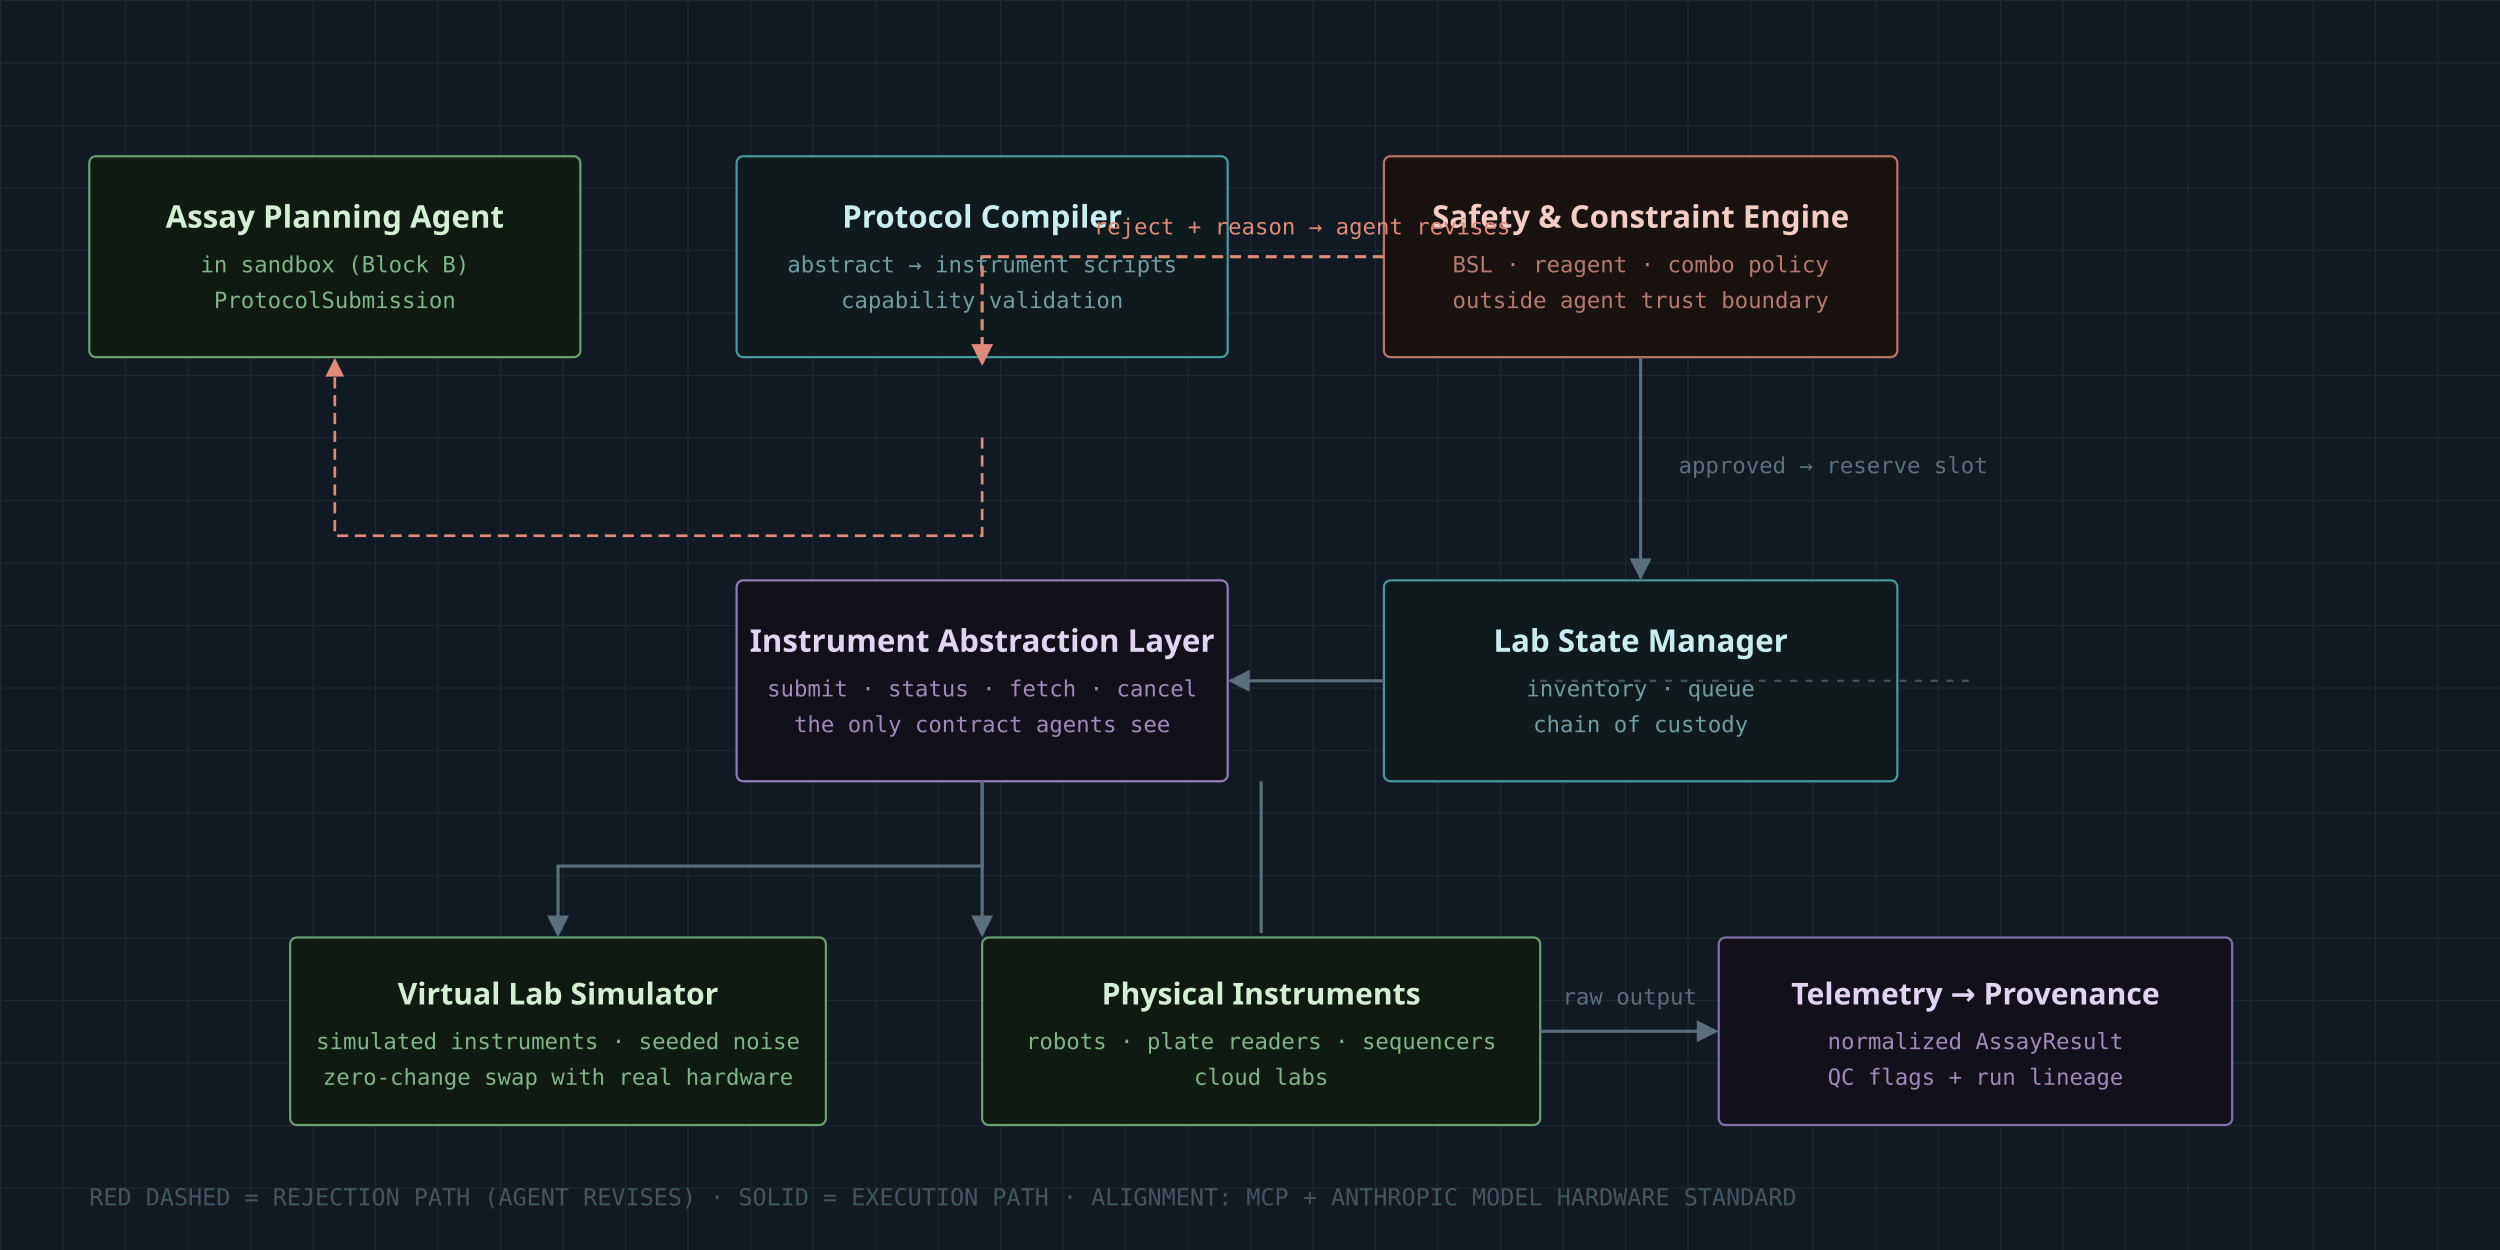
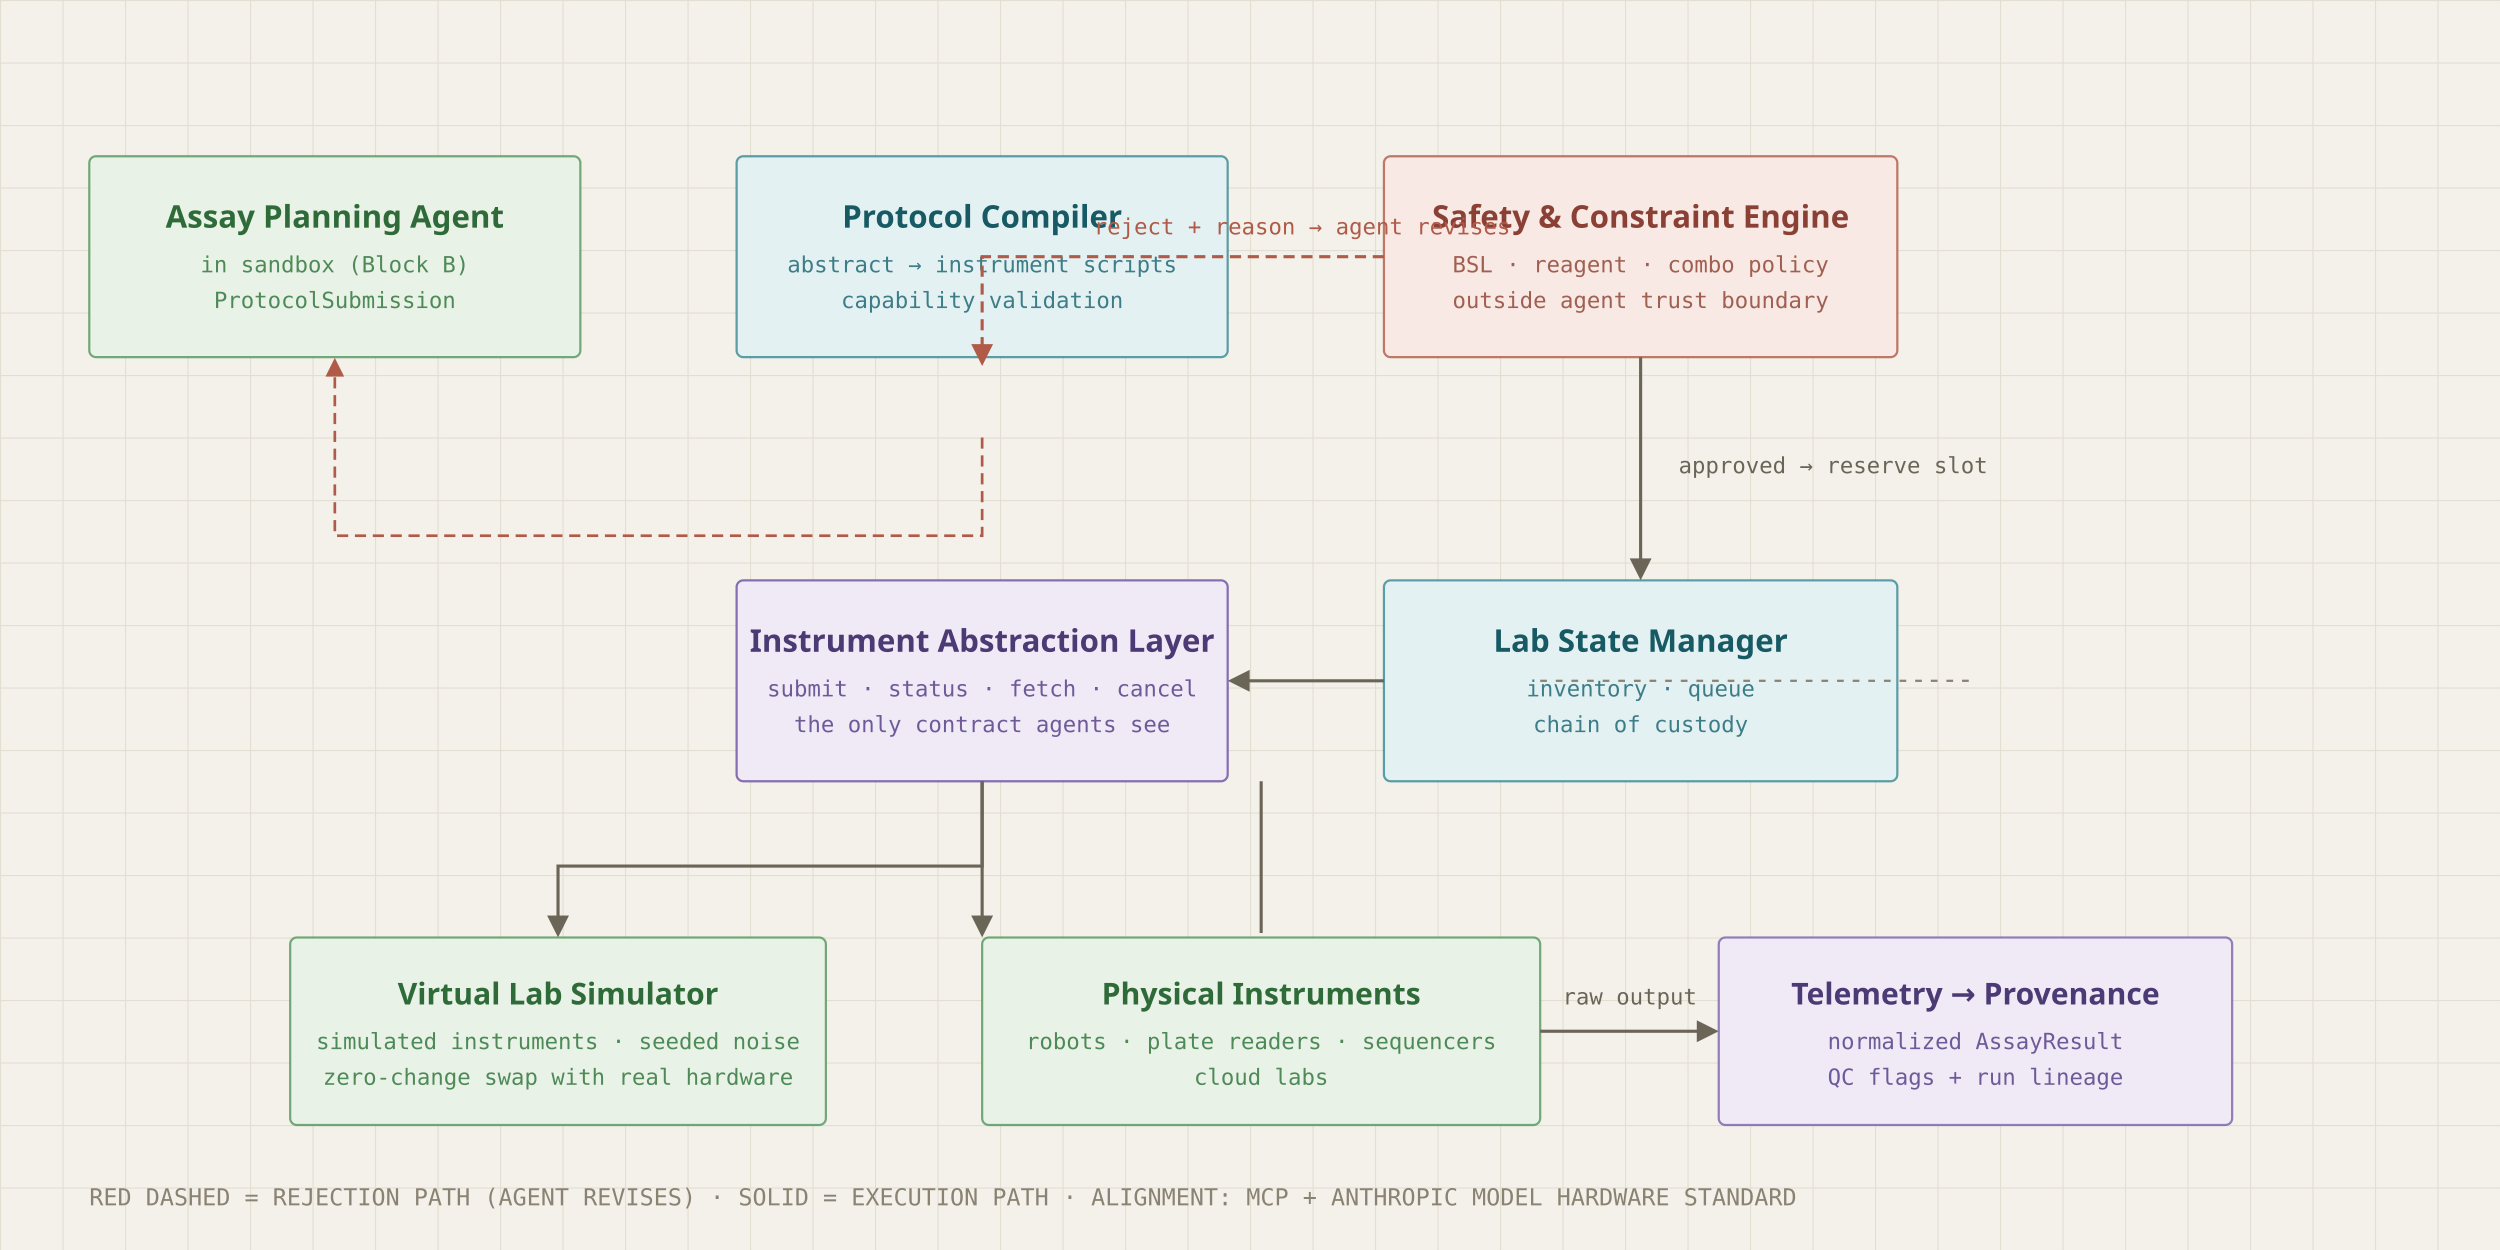
<svg xmlns="http://www.w3.org/2000/svg" width="1120" viewBox="0 0 1120 560">
  <defs>
    <pattern id="grid" width="28" height="28" patternUnits="userSpaceOnUse">
-       <path d="M 28 0 L 0 0 0 28" fill="none" stroke="#1b2733" stroke-width="1" />
+       <path d="M 28 0 L 0 0 0 28" fill="none" stroke="#e3ded2" stroke-width="1" />
    </pattern>
  </defs>
-   <rect x="0" y="0" width="1120" height="560" fill="#111a23" />
+   <rect x="0" y="0" width="1120" height="560" fill="#f3f1ea" />
  <rect x="0" y="0" width="1120" height="560" fill="url(#grid)" />
  <defs>
    <marker id="arrow" viewBox="0 0 10 10" refX="8" refY="5" markerWidth="7" markerHeight="7" orient="auto-start-reverse">
-       <path d="M0,0 L10,5 L0,10 z" fill="#5a6f7e" />
+       <path d="M0,0 L10,5 L0,10 z" fill="#6b6558" />
    </marker>
    <marker id="arrowR" viewBox="0 0 10 10" refX="8" refY="5" markerWidth="7" markerHeight="7" orient="auto-start-reverse">
-       <path d="M0,0 L10,5 L0,10 z" fill="#e08a7a" />
+       <path d="M0,0 L10,5 L0,10 z" fill="#b05a48" />
    </marker>
  </defs>
  <g font-family="IBM Plex Sans, sans-serif">
-     <rect x="40" y="70" width="220" height="90" rx="3" fill="#0e1a12" stroke="#8fd694" stroke-opacity="0.7" />
-     <text x="150" y="102" text-anchor="middle" font-size="14" fill="#d3f0d6" font-weight="600">Assay Planning Agent</text>
-     <text x="150" y="122" text-anchor="middle" font-size="10" fill="#7fb587" font-family="IBM Plex Mono, monospace">in sandbox (Block B)</text>
-     <text x="150" y="138" text-anchor="middle" font-size="10" fill="#7fb587" font-family="IBM Plex Mono, monospace">ProtocolSubmission</text>
-     <rect x="330" y="70" width="220" height="90" rx="3" fill="#0f1a1c" stroke="#5ecbd6" stroke-opacity="0.7" />
-     <text x="440" y="102" text-anchor="middle" font-size="14" fill="#c9edf1" font-weight="600">Protocol Compiler</text>
-     <text x="440" y="122" text-anchor="middle" font-size="10" fill="#6f9da3" font-family="IBM Plex Mono, monospace">abstract → instrument scripts</text>
-     <text x="440" y="138" text-anchor="middle" font-size="10" fill="#6f9da3" font-family="IBM Plex Mono, monospace">capability validation</text>
-     <rect x="620" y="70" width="230" height="90" rx="3" fill="#1a1210" stroke="#e08a7a" stroke-opacity="0.8" />
-     <text x="735" y="102" text-anchor="middle" font-size="14" fill="#f4cdc4" font-weight="600">Safety &amp; Constraint Engine</text>
-     <text x="735" y="122" text-anchor="middle" font-size="10" fill="#b57a6c" font-family="IBM Plex Mono, monospace">BSL · reagent · combo policy</text>
-     <text x="735" y="138" text-anchor="middle" font-size="10" fill="#b57a6c" font-family="IBM Plex Mono, monospace">outside agent trust boundary</text>
+     <rect x="40" y="70" width="220" height="90" rx="3" fill="#e9f2e6" stroke="#3f8a4a" stroke-opacity="0.7" />
+     <text x="150" y="102" text-anchor="middle" font-size="14" fill="#2f6b38" font-weight="600">Assay Planning Agent</text>
+     <text x="150" y="122" text-anchor="middle" font-size="10" fill="#4e8a58" font-family="IBM Plex Mono, monospace">in sandbox (Block B)</text>
+     <text x="150" y="138" text-anchor="middle" font-size="10" fill="#4e8a58" font-family="IBM Plex Mono, monospace">ProtocolSubmission</text>
+     <rect x="330" y="70" width="220" height="90" rx="3" fill="#e4f1f3" stroke="#1f7a86" stroke-opacity="0.7" />
+     <text x="440" y="102" text-anchor="middle" font-size="14" fill="#175a64" font-weight="600">Protocol Compiler</text>
+     <text x="440" y="122" text-anchor="middle" font-size="10" fill="#3d7d87" font-family="IBM Plex Mono, monospace">abstract → instrument scripts</text>
+     <text x="440" y="138" text-anchor="middle" font-size="10" fill="#3d7d87" font-family="IBM Plex Mono, monospace">capability validation</text>
+     <rect x="620" y="70" width="230" height="90" rx="3" fill="#f8e9e5" stroke="#b05a48" stroke-opacity="0.8" />
+     <text x="735" y="102" text-anchor="middle" font-size="14" fill="#8a4034" font-weight="600">Safety &amp; Constraint Engine</text>
+     <text x="735" y="122" text-anchor="middle" font-size="10" fill="#a05f50" font-family="IBM Plex Mono, monospace">BSL · reagent · combo policy</text>
+     <text x="735" y="138" text-anchor="middle" font-size="10" fill="#a05f50" font-family="IBM Plex Mono, monospace">outside agent trust boundary</text>
  </g>
-   <path d="M620,115 L440,115 L440,162" fill="none" stroke="#e08a7a" stroke-width="1.4" stroke-dasharray="5 3" marker-end="url(#arrowR)" />
-   <text x="490" y="105" font-size="10" font-family="IBM Plex Mono, monospace" fill="#e08a7a">reject + reason → agent revises</text>
-   <path d="M440,196 L440,240 L150,240 L150,162" fill="none" stroke="#e08a7a" stroke-width="1.2" stroke-dasharray="5 3" marker-end="url(#arrowR)" />
+   <path d="M620,115 L440,115 L440,162" fill="none" stroke="#b05a48" stroke-width="1.4" stroke-dasharray="5 3" marker-end="url(#arrowR)" />
+   <text x="490" y="105" font-size="10" font-family="IBM Plex Mono, monospace" fill="#b05a48">reject + reason → agent revises</text>
+   <path d="M440,196 L440,240 L150,240 L150,162" fill="none" stroke="#b05a48" stroke-width="1.2" stroke-dasharray="5 3" marker-end="url(#arrowR)" />
  <g font-family="IBM Plex Sans, sans-serif">
-     <rect x="620" y="260" width="230" height="90" rx="3" fill="#0f1a1c" stroke="#5ecbd6" stroke-opacity="0.7" />
-     <text x="735" y="292" text-anchor="middle" font-size="14" fill="#c9edf1" font-weight="600">Lab State Manager</text>
-     <text x="735" y="312" text-anchor="middle" font-size="10" fill="#6f9da3" font-family="IBM Plex Mono, monospace">inventory · queue</text>
-     <text x="735" y="328" text-anchor="middle" font-size="10" fill="#6f9da3" font-family="IBM Plex Mono, monospace">chain of custody</text>
-     <rect x="330" y="260" width="220" height="90" rx="3" fill="#12101a" stroke="#b295e0" stroke-opacity="0.8" />
-     <text x="440" y="292" text-anchor="middle" font-size="14" fill="#e2d4f3" font-weight="600">Instrument Abstraction Layer</text>
-     <text x="440" y="312" text-anchor="middle" font-size="10" fill="#a189bd" font-family="IBM Plex Mono, monospace">submit · status · fetch · cancel</text>
-     <text x="440" y="328" text-anchor="middle" font-size="10" fill="#a189bd" font-family="IBM Plex Mono, monospace">the only contract agents see</text>
+     <rect x="620" y="260" width="230" height="90" rx="3" fill="#e4f1f3" stroke="#1f7a86" stroke-opacity="0.7" />
+     <text x="735" y="292" text-anchor="middle" font-size="14" fill="#175a64" font-weight="600">Lab State Manager</text>
+     <text x="735" y="312" text-anchor="middle" font-size="10" fill="#3d7d87" font-family="IBM Plex Mono, monospace">inventory · queue</text>
+     <text x="735" y="328" text-anchor="middle" font-size="10" fill="#3d7d87" font-family="IBM Plex Mono, monospace">chain of custody</text>
+     <rect x="330" y="260" width="220" height="90" rx="3" fill="#efeaf6" stroke="#6a4fa0" stroke-opacity="0.8" />
+     <text x="440" y="292" text-anchor="middle" font-size="14" fill="#4c3a75" font-weight="600">Instrument Abstraction Layer</text>
+     <text x="440" y="312" text-anchor="middle" font-size="10" fill="#6f5a99" font-family="IBM Plex Mono, monospace">submit · status · fetch · cancel</text>
+     <text x="440" y="328" text-anchor="middle" font-size="10" fill="#6f5a99" font-family="IBM Plex Mono, monospace">the only contract agents see</text>
  </g>
-   <path d="M735,160 L735,258" fill="none" stroke="#5a6f7e" stroke-width="1.4" marker-end="url(#arrow)" />
-   <text x="752" y="212" font-size="10" font-family="IBM Plex Mono, monospace" fill="#5a6f7e">approved → reserve slot</text>
-   <line x1="620" y1="305" x2="552" y2="305" stroke="#5a6f7e" stroke-width="1.4" marker-end="url(#arrow)" />
+   <path d="M735,160 L735,258" fill="none" stroke="#6b6558" stroke-width="1.4" marker-end="url(#arrow)" />
+   <text x="752" y="212" font-size="10" font-family="IBM Plex Mono, monospace" fill="#6b6558">approved → reserve slot</text>
+   <line x1="620" y1="305" x2="552" y2="305" stroke="#6b6558" stroke-width="1.4" marker-end="url(#arrow)" />
  <g font-family="IBM Plex Sans, sans-serif">
-     <rect x="130" y="420" width="240" height="84" rx="3" fill="#0e1a12" stroke="#8fd694" stroke-opacity="0.7" />
-     <text x="250" y="450" text-anchor="middle" font-size="13.5" fill="#d3f0d6" font-weight="600">Virtual Lab Simulator</text>
-     <text x="250" y="470" text-anchor="middle" font-size="10" fill="#7fb587" font-family="IBM Plex Mono, monospace">simulated instruments · seeded noise</text>
-     <text x="250" y="486" text-anchor="middle" font-size="10" fill="#7fb587" font-family="IBM Plex Mono, monospace">zero-change swap with real hardware</text>
-     <rect x="440" y="420" width="250" height="84" rx="3" fill="#0e1a12" stroke="#8fd694" stroke-opacity="0.7" />
-     <text x="565" y="450" text-anchor="middle" font-size="13.5" fill="#d3f0d6" font-weight="600">Physical Instruments</text>
-     <text x="565" y="470" text-anchor="middle" font-size="10" fill="#7fb587" font-family="IBM Plex Mono, monospace">robots · plate readers · sequencers</text>
-     <text x="565" y="486" text-anchor="middle" font-size="10" fill="#7fb587" font-family="IBM Plex Mono, monospace">cloud labs</text>
-     <rect x="770" y="420" width="230" height="84" rx="3" fill="#12101a" stroke="#b295e0" stroke-opacity="0.7" />
-     <text x="885" y="450" text-anchor="middle" font-size="13.5" fill="#e2d4f3" font-weight="600">Telemetry → Provenance</text>
-     <text x="885" y="470" text-anchor="middle" font-size="10" fill="#a189bd" font-family="IBM Plex Mono, monospace">normalized AssayResult</text>
-     <text x="885" y="486" text-anchor="middle" font-size="10" fill="#a189bd" font-family="IBM Plex Mono, monospace">QC flags + run lineage</text>
+     <rect x="130" y="420" width="240" height="84" rx="3" fill="#e9f2e6" stroke="#3f8a4a" stroke-opacity="0.7" />
+     <text x="250" y="450" text-anchor="middle" font-size="13.5" fill="#2f6b38" font-weight="600">Virtual Lab Simulator</text>
+     <text x="250" y="470" text-anchor="middle" font-size="10" fill="#4e8a58" font-family="IBM Plex Mono, monospace">simulated instruments · seeded noise</text>
+     <text x="250" y="486" text-anchor="middle" font-size="10" fill="#4e8a58" font-family="IBM Plex Mono, monospace">zero-change swap with real hardware</text>
+     <rect x="440" y="420" width="250" height="84" rx="3" fill="#e9f2e6" stroke="#3f8a4a" stroke-opacity="0.7" />
+     <text x="565" y="450" text-anchor="middle" font-size="13.5" fill="#2f6b38" font-weight="600">Physical Instruments</text>
+     <text x="565" y="470" text-anchor="middle" font-size="10" fill="#4e8a58" font-family="IBM Plex Mono, monospace">robots · plate readers · sequencers</text>
+     <text x="565" y="486" text-anchor="middle" font-size="10" fill="#4e8a58" font-family="IBM Plex Mono, monospace">cloud labs</text>
+     <rect x="770" y="420" width="230" height="84" rx="3" fill="#efeaf6" stroke="#6a4fa0" stroke-opacity="0.7" />
+     <text x="885" y="450" text-anchor="middle" font-size="13.5" fill="#4c3a75" font-weight="600">Telemetry → Provenance</text>
+     <text x="885" y="470" text-anchor="middle" font-size="10" fill="#6f5a99" font-family="IBM Plex Mono, monospace">normalized AssayResult</text>
+     <text x="885" y="486" text-anchor="middle" font-size="10" fill="#6f5a99" font-family="IBM Plex Mono, monospace">QC flags + run lineage</text>
  </g>
-   <path d="M440,350 L440,388 L250,388 L250,418" fill="none" stroke="#5a6f7e" stroke-width="1.4" marker-end="url(#arrow)" />
-   <line x1="440" y1="350" x2="440" y2="418" stroke="#5a6f7e" stroke-width="1.4" marker-end="url(#arrow)" />
-   <line x1="690" y1="305" x2="885" y2="305" stroke="#445562" stroke-width="1" stroke-dasharray="3 4" />
-   <path d="M565,350 L565,388 L565,418" fill="none" stroke="#5a6f7e" stroke-width="1.4" />
-   <path d="M885,418 L885,388" fill="none" stroke="#5a6f7e" stroke-width="0" />
-   <path d="M690,462 L768,462" fill="none" stroke="#5a6f7e" stroke-width="1.4" marker-end="url(#arrow)" />
-   <line x1="770" y1="440" x2="920" y2="340" stroke="#445562" stroke-width="0" />
-   <path d="M920,418 L1000,340 L1000,320 L910,320" fill="none" stroke="#445562" stroke-width="0" />
-   <text x="700" y="450" font-size="10" font-family="IBM Plex Mono, monospace" fill="#5a6f7e">raw output</text>
-   <text x="40" y="540" font-family="IBM Plex Mono, monospace" font-size="10.5" fill="#445562">
+   <path d="M440,350 L440,388 L250,388 L250,418" fill="none" stroke="#6b6558" stroke-width="1.4" marker-end="url(#arrow)" />
+   <line x1="440" y1="350" x2="440" y2="418" stroke="#6b6558" stroke-width="1.4" marker-end="url(#arrow)" />
+   <line x1="690" y1="305" x2="885" y2="305" stroke="#8a8272" stroke-width="1" stroke-dasharray="3 4" />
+   <path d="M565,350 L565,388 L565,418" fill="none" stroke="#6b6558" stroke-width="1.4" />
+   <path d="M885,418 L885,388" fill="none" stroke="#6b6558" stroke-width="0" />
+   <path d="M690,462 L768,462" fill="none" stroke="#6b6558" stroke-width="1.4" marker-end="url(#arrow)" />
+   <line x1="770" y1="440" x2="920" y2="340" stroke="#8a8272" stroke-width="0" />
+   <path d="M920,418 L1000,340 L1000,320 L910,320" fill="none" stroke="#8a8272" stroke-width="0" />
+   <text x="700" y="450" font-size="10" font-family="IBM Plex Mono, monospace" fill="#6b6558">raw output</text>
+   <text x="40" y="540" font-family="IBM Plex Mono, monospace" font-size="10.5" fill="#8a8272">
        RED DASHED = REJECTION PATH (AGENT REVISES) · SOLID = EXECUTION PATH · ALIGNMENT: MCP + ANTHROPIC MODEL HARDWARE STANDARD
      </text>
</svg>
